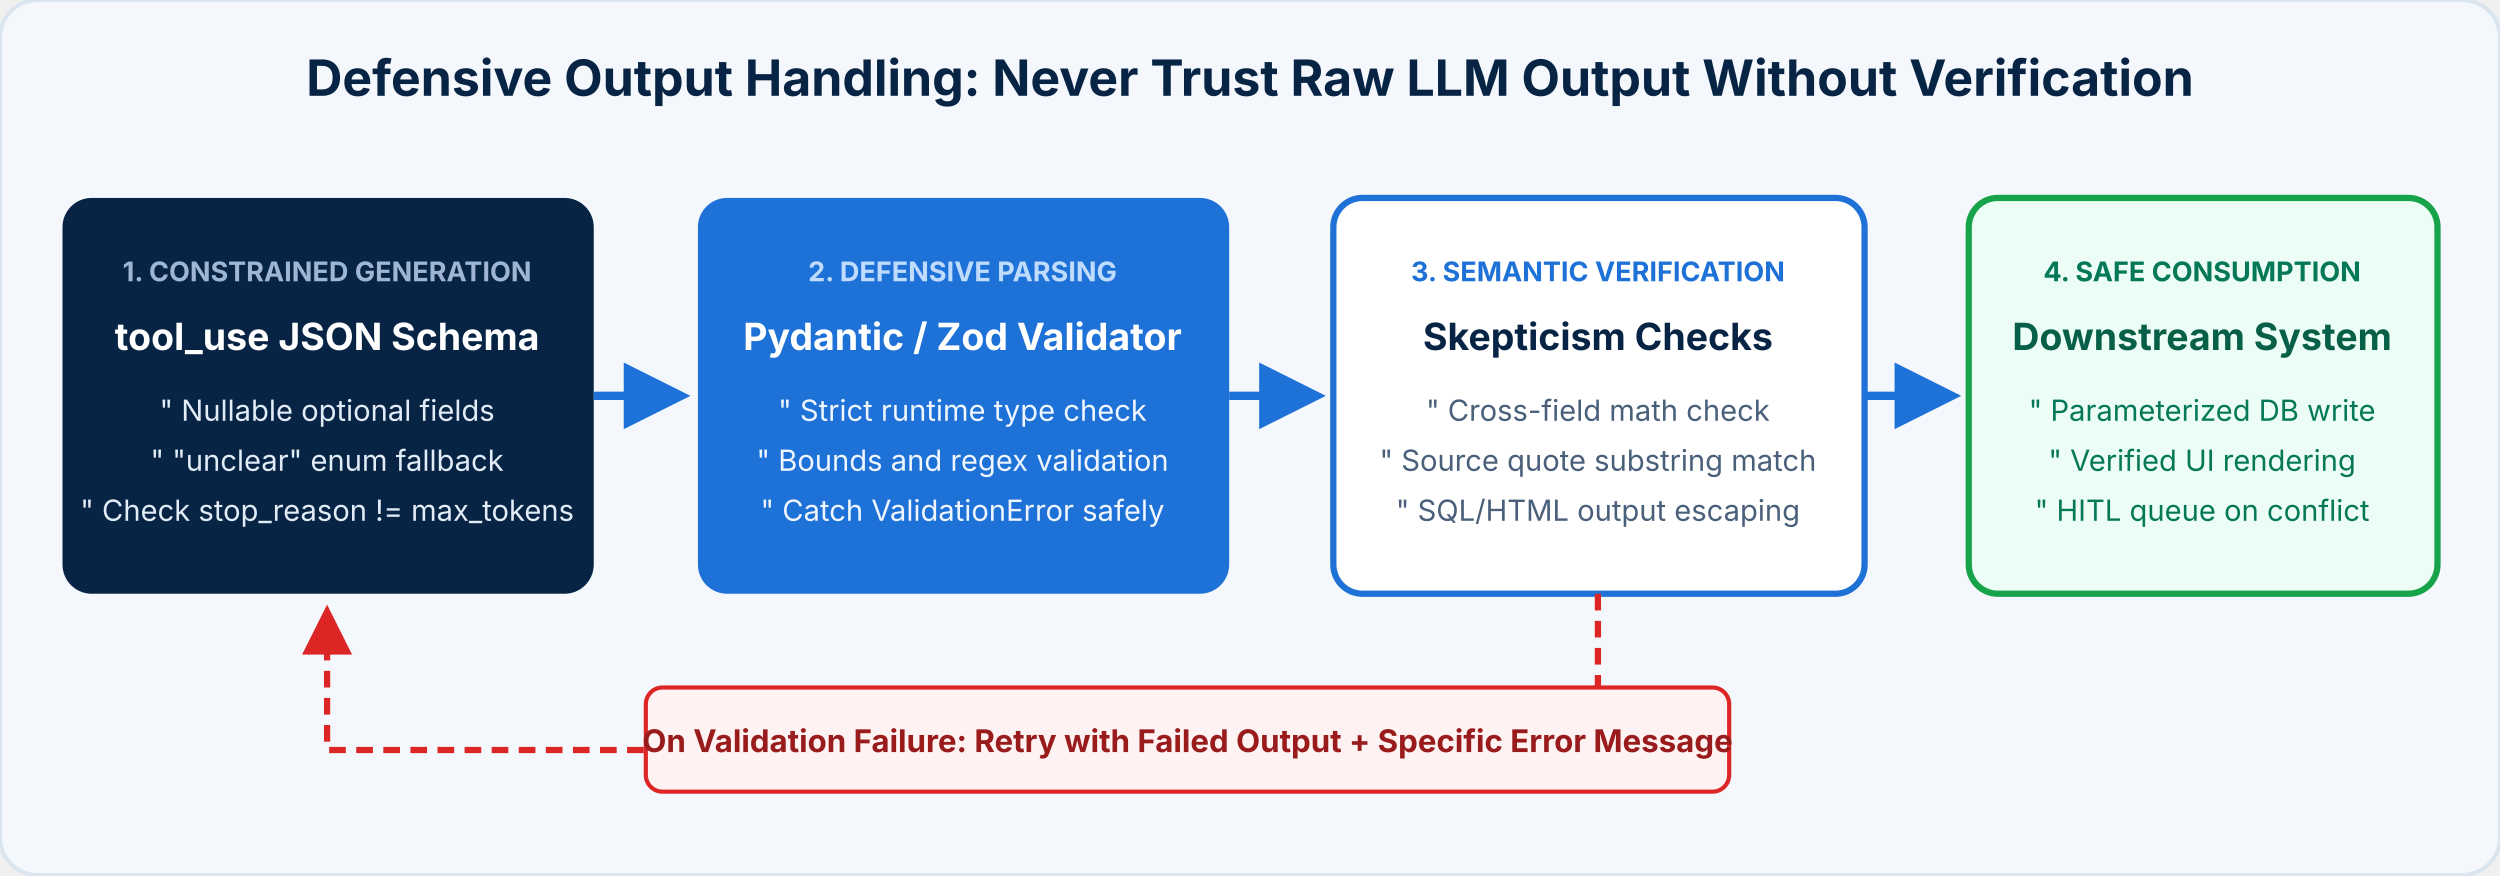
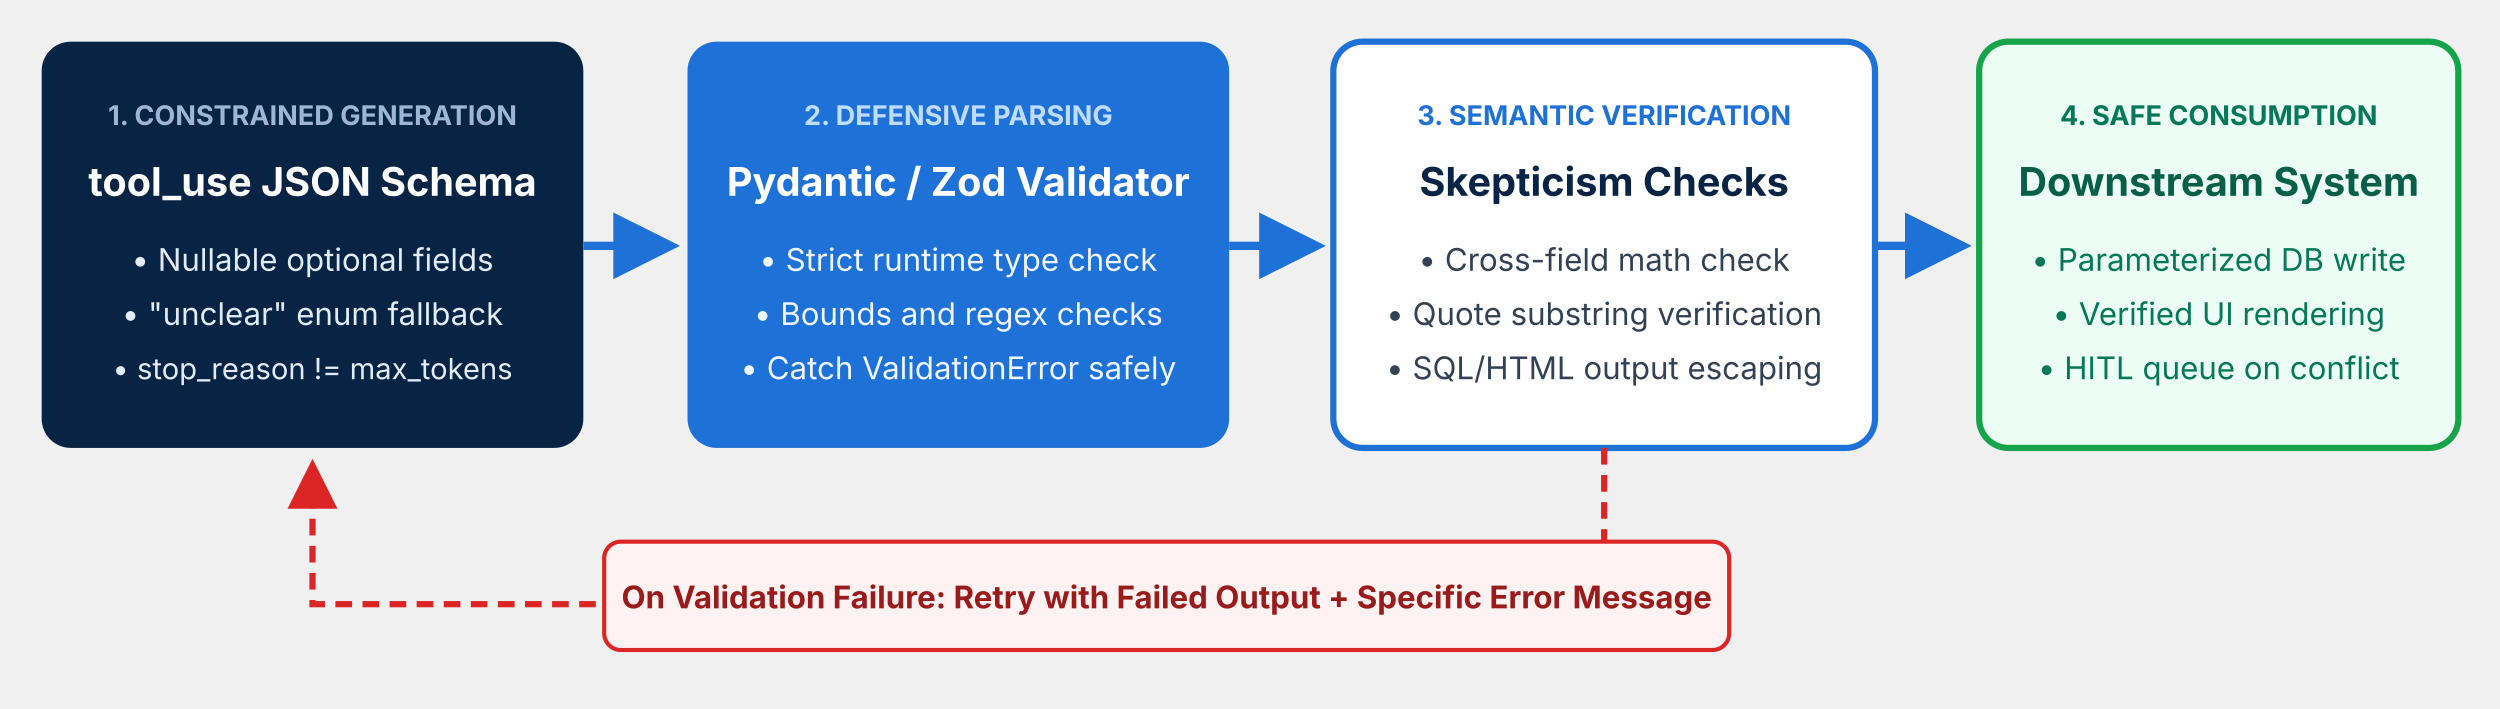
- <svg xmlns="http://www.w3.org/2000/svg" viewBox="0 0 1200 420" width="1200" height="420" role="img" aria-label="Defensive Output Handling and Validation Pipeline">
+ <svg xmlns="http://www.w3.org/2000/svg" viewBox="0 0 1200 340" width="1200" height="340" role="img" aria-label="Defensive Output Handling and Validation Pipeline">
  <defs>
    <marker id="arr-o1" viewBox="0 0 10 10" refX="8" refY="5" markerWidth="8" markerHeight="8" orient="auto-start-reverse">
      <path d="M 0 0 L 10 5 L 0 10 z" fill="#1e71d6" />
    </marker>
    <marker id="arr-o2" viewBox="0 0 10 10" refX="8" refY="5" markerWidth="8" markerHeight="8" orient="auto-start-reverse">
      <path d="M 0 0 L 10 5 L 0 10 z" fill="#dc2626" />
    </marker>
  </defs>
-   <rect width="1200" height="420" rx="18" fill="#f4f8fc" stroke="#dbe5f0" stroke-width="2" />
-   <text x="600" y="46" text-anchor="middle" fill="#082445" font-family="Inter, system-ui, sans-serif" font-size="24" font-weight="700">Defensive Output Handling: Never Trust Raw LLM Output Without Verification</text>
-   <rect x="30" y="95" width="255" height="190" rx="14" fill="#082445" />
-   <text x="157" y="135" text-anchor="middle" fill="#9eb6d4" font-family="Inter, system-ui, sans-serif" font-size="13" font-weight="700">1. CONSTRAINED GENERATION</text>
-   <text x="157" y="168" text-anchor="middle" fill="#ffffff" font-family="Inter, system-ui, sans-serif" font-size="18" font-weight="700">tool_use JSON Schema</text>
-   <text x="157" y="202" text-anchor="middle" fill="#e2ecf7" font-family="Inter, system-ui, sans-serif" font-size="14">" Nullable optional fields</text>
-   <text x="157" y="226" text-anchor="middle" fill="#e2ecf7" font-family="Inter, system-ui, sans-serif" font-size="14">" "unclear" enum fallback</text>
-   <text x="157" y="250" text-anchor="middle" fill="#e2ecf7" font-family="Inter, system-ui, sans-serif" font-size="14">" Check stop_reason != max_tokens</text>
-   <line x1="285" y1="190" x2="325" y2="190" stroke="#1e71d6" stroke-width="4" marker-end="url(#arr-o1)" />
-   <rect x="335" y="95" width="255" height="190" rx="14" fill="#1e71d6" />
-   <text x="462" y="135" text-anchor="middle" fill="#bfdbfe" font-family="Inter, system-ui, sans-serif" font-size="13" font-weight="700">2. DEFENSIVE PARSING</text>
-   <text x="462" y="168" text-anchor="middle" fill="#ffffff" font-family="Inter, system-ui, sans-serif" font-size="18" font-weight="700">Pydantic / Zod Validator</text>
-   <text x="462" y="202" text-anchor="middle" fill="#eff6ff" font-family="Inter, system-ui, sans-serif" font-size="14">" Strict runtime type check</text>
-   <text x="462" y="226" text-anchor="middle" fill="#eff6ff" font-family="Inter, system-ui, sans-serif" font-size="14">" Bounds and regex validation</text>
-   <text x="462" y="250" text-anchor="middle" fill="#eff6ff" font-family="Inter, system-ui, sans-serif" font-size="14">" Catch ValidationError safely</text>
-   <line x1="590" y1="190" x2="630" y2="190" stroke="#1e71d6" stroke-width="4" marker-end="url(#arr-o1)" />
-   <rect x="640" y="95" width="255" height="190" rx="14" fill="#ffffff" stroke="#1e71d6" stroke-width="3" />
-   <text x="767" y="135" text-anchor="middle" fill="#1e71d6" font-family="Inter, system-ui, sans-serif" font-size="13" font-weight="700">3. SEMANTIC VERIFICATION</text>
-   <text x="767" y="168" text-anchor="middle" fill="#082445" font-family="Inter, system-ui, sans-serif" font-size="18" font-weight="700">Skepticism Checks</text>
-   <text x="767" y="202" text-anchor="middle" fill="#495f7a" font-family="Inter, system-ui, sans-serif" font-size="14">" Cross-field math check</text>
-   <text x="767" y="226" text-anchor="middle" fill="#495f7a" font-family="Inter, system-ui, sans-serif" font-size="14">" Source quote substring match</text>
-   <text x="767" y="250" text-anchor="middle" fill="#495f7a" font-family="Inter, system-ui, sans-serif" font-size="14">" SQL/HTML output escaping</text>
-   <line x1="895" y1="190" x2="935" y2="190" stroke="#1e71d6" stroke-width="4" marker-end="url(#arr-o1)" />
-   <rect x="945" y="95" width="225" height="190" rx="14" fill="#ecfdf5" stroke="#16a34a" stroke-width="3" />
-   <text x="1057" y="135" text-anchor="middle" fill="#047857" font-family="Inter, system-ui, sans-serif" font-size="13" font-weight="700">4. SAFE CONSUMPTION</text>
-   <text x="1057" y="168" text-anchor="middle" fill="#065f46" font-family="Inter, system-ui, sans-serif" font-size="18" font-weight="700">Downstream System</text>
-   <text x="1057" y="202" text-anchor="middle" fill="#047857" font-family="Inter, system-ui, sans-serif" font-size="14">" Parameterized DB write</text>
-   <text x="1057" y="226" text-anchor="middle" fill="#047857" font-family="Inter, system-ui, sans-serif" font-size="14">" Verified UI rendering</text>
-   <text x="1057" y="250" text-anchor="middle" fill="#047857" font-family="Inter, system-ui, sans-serif" font-size="14">" HITL queue on conflict</text>
-   <path d="M 767 285 V 360 H 157 V 295" fill="none" stroke="#dc2626" stroke-width="3" stroke-dasharray="8 5" marker-end="url(#arr-o2)" />
-   <rect x="310" y="330" width="520" height="50" rx="8" fill="#fef2f2" stroke="#dc2626" stroke-width="2" />
-   <text x="570" y="361" text-anchor="middle" fill="#991b1b" font-family="Inter, system-ui, sans-serif" font-size="15" font-weight="700">On Validation Failure: Retry with Failed Output + Specific Error Message</text>
+   <rect x="20" y="20" width="260" height="195" rx="14" fill="#082445" />
+   <text x="150" y="60" text-anchor="middle" fill="#9eb6d4" font-family="Inter, system-ui, sans-serif" font-size="13" font-weight="700">1. CONSTRAINED GENERATION</text>
+   <text x="150" y="94" text-anchor="middle" fill="#ffffff" font-family="Inter, system-ui, sans-serif" font-size="19" font-weight="700">tool_use JSON Schema</text>
+   <text x="150" y="130" text-anchor="middle" fill="#e2ecf7" font-family="Inter, system-ui, sans-serif" font-size="15">• Nullable optional fields</text>
+   <text x="150" y="156" text-anchor="middle" fill="#e2ecf7" font-family="Inter, system-ui, sans-serif" font-size="15">• "unclear" enum fallback</text>
+   <text x="150" y="182" text-anchor="middle" fill="#e2ecf7" font-family="Inter, system-ui, sans-serif" font-size="14">• stop_reason != max_tokens</text>
+   <line x1="280" y1="118" x2="320" y2="118" stroke="#1e71d6" stroke-width="4" marker-end="url(#arr-o1)" />
+   <rect x="330" y="20" width="260" height="195" rx="14" fill="#1e71d6" />
+   <text x="460" y="60" text-anchor="middle" fill="#bfdbfe" font-family="Inter, system-ui, sans-serif" font-size="13" font-weight="700">2. DEFENSIVE PARSING</text>
+   <text x="460" y="94" text-anchor="middle" fill="#ffffff" font-family="Inter, system-ui, sans-serif" font-size="19" font-weight="700">Pydantic / Zod Validator</text>
+   <text x="460" y="130" text-anchor="middle" fill="#eff6ff" font-family="Inter, system-ui, sans-serif" font-size="15">• Strict runtime type check</text>
+   <text x="460" y="156" text-anchor="middle" fill="#eff6ff" font-family="Inter, system-ui, sans-serif" font-size="15">• Bounds and regex checks</text>
+   <text x="460" y="182" text-anchor="middle" fill="#eff6ff" font-family="Inter, system-ui, sans-serif" font-size="15">• Catch ValidationError safely</text>
+   <line x1="590" y1="118" x2="630" y2="118" stroke="#1e71d6" stroke-width="4" marker-end="url(#arr-o1)" />
+   <rect x="640" y="20" width="260" height="195" rx="14" fill="#ffffff" stroke="#1e71d6" stroke-width="3" />
+   <text x="770" y="60" text-anchor="middle" fill="#1e71d6" font-family="Inter, system-ui, sans-serif" font-size="13" font-weight="700">3. SEMANTIC VERIFICATION</text>
+   <text x="770" y="94" text-anchor="middle" fill="#082445" font-family="Inter, system-ui, sans-serif" font-size="19" font-weight="700">Skepticism Checks</text>
+   <text x="770" y="130" text-anchor="middle" fill="#334155" font-family="Inter, system-ui, sans-serif" font-size="15">• Cross-field math check</text>
+   <text x="770" y="156" text-anchor="middle" fill="#334155" font-family="Inter, system-ui, sans-serif" font-size="15">• Quote substring verification</text>
+   <text x="770" y="182" text-anchor="middle" fill="#334155" font-family="Inter, system-ui, sans-serif" font-size="15">• SQL/HTML output escaping</text>
+   <line x1="900" y1="118" x2="940" y2="118" stroke="#1e71d6" stroke-width="4" marker-end="url(#arr-o1)" />
+   <rect x="950" y="20" width="230" height="195" rx="14" fill="#ecfdf5" stroke="#16a34a" stroke-width="3" />
+   <text x="1065" y="60" text-anchor="middle" fill="#047857" font-family="Inter, system-ui, sans-serif" font-size="13" font-weight="700">4. SAFE CONSUMPTION</text>
+   <text x="1065" y="94" text-anchor="middle" fill="#065f46" font-family="Inter, system-ui, sans-serif" font-size="19" font-weight="700">Downstream System</text>
+   <text x="1065" y="130" text-anchor="middle" fill="#047857" font-family="Inter, system-ui, sans-serif" font-size="15">• Parameterized DB write</text>
+   <text x="1065" y="156" text-anchor="middle" fill="#047857" font-family="Inter, system-ui, sans-serif" font-size="15">• Verified UI rendering</text>
+   <text x="1065" y="182" text-anchor="middle" fill="#047857" font-family="Inter, system-ui, sans-serif" font-size="15">• HITL queue on conflict</text>
+   <path d="M 770 215 V 290 H 150 V 225" fill="none" stroke="#dc2626" stroke-width="3" stroke-dasharray="8 5" marker-end="url(#arr-o2)" />
+   <rect x="290" y="260" width="540" height="52" rx="8" fill="#fef2f2" stroke="#dc2626" stroke-width="2" />
+   <text x="560" y="292" text-anchor="middle" fill="#991b1b" font-family="Inter, system-ui, sans-serif" font-size="15" font-weight="700">On Validation Failure: Retry with Failed Output + Specific Error Message</text>
</svg>
